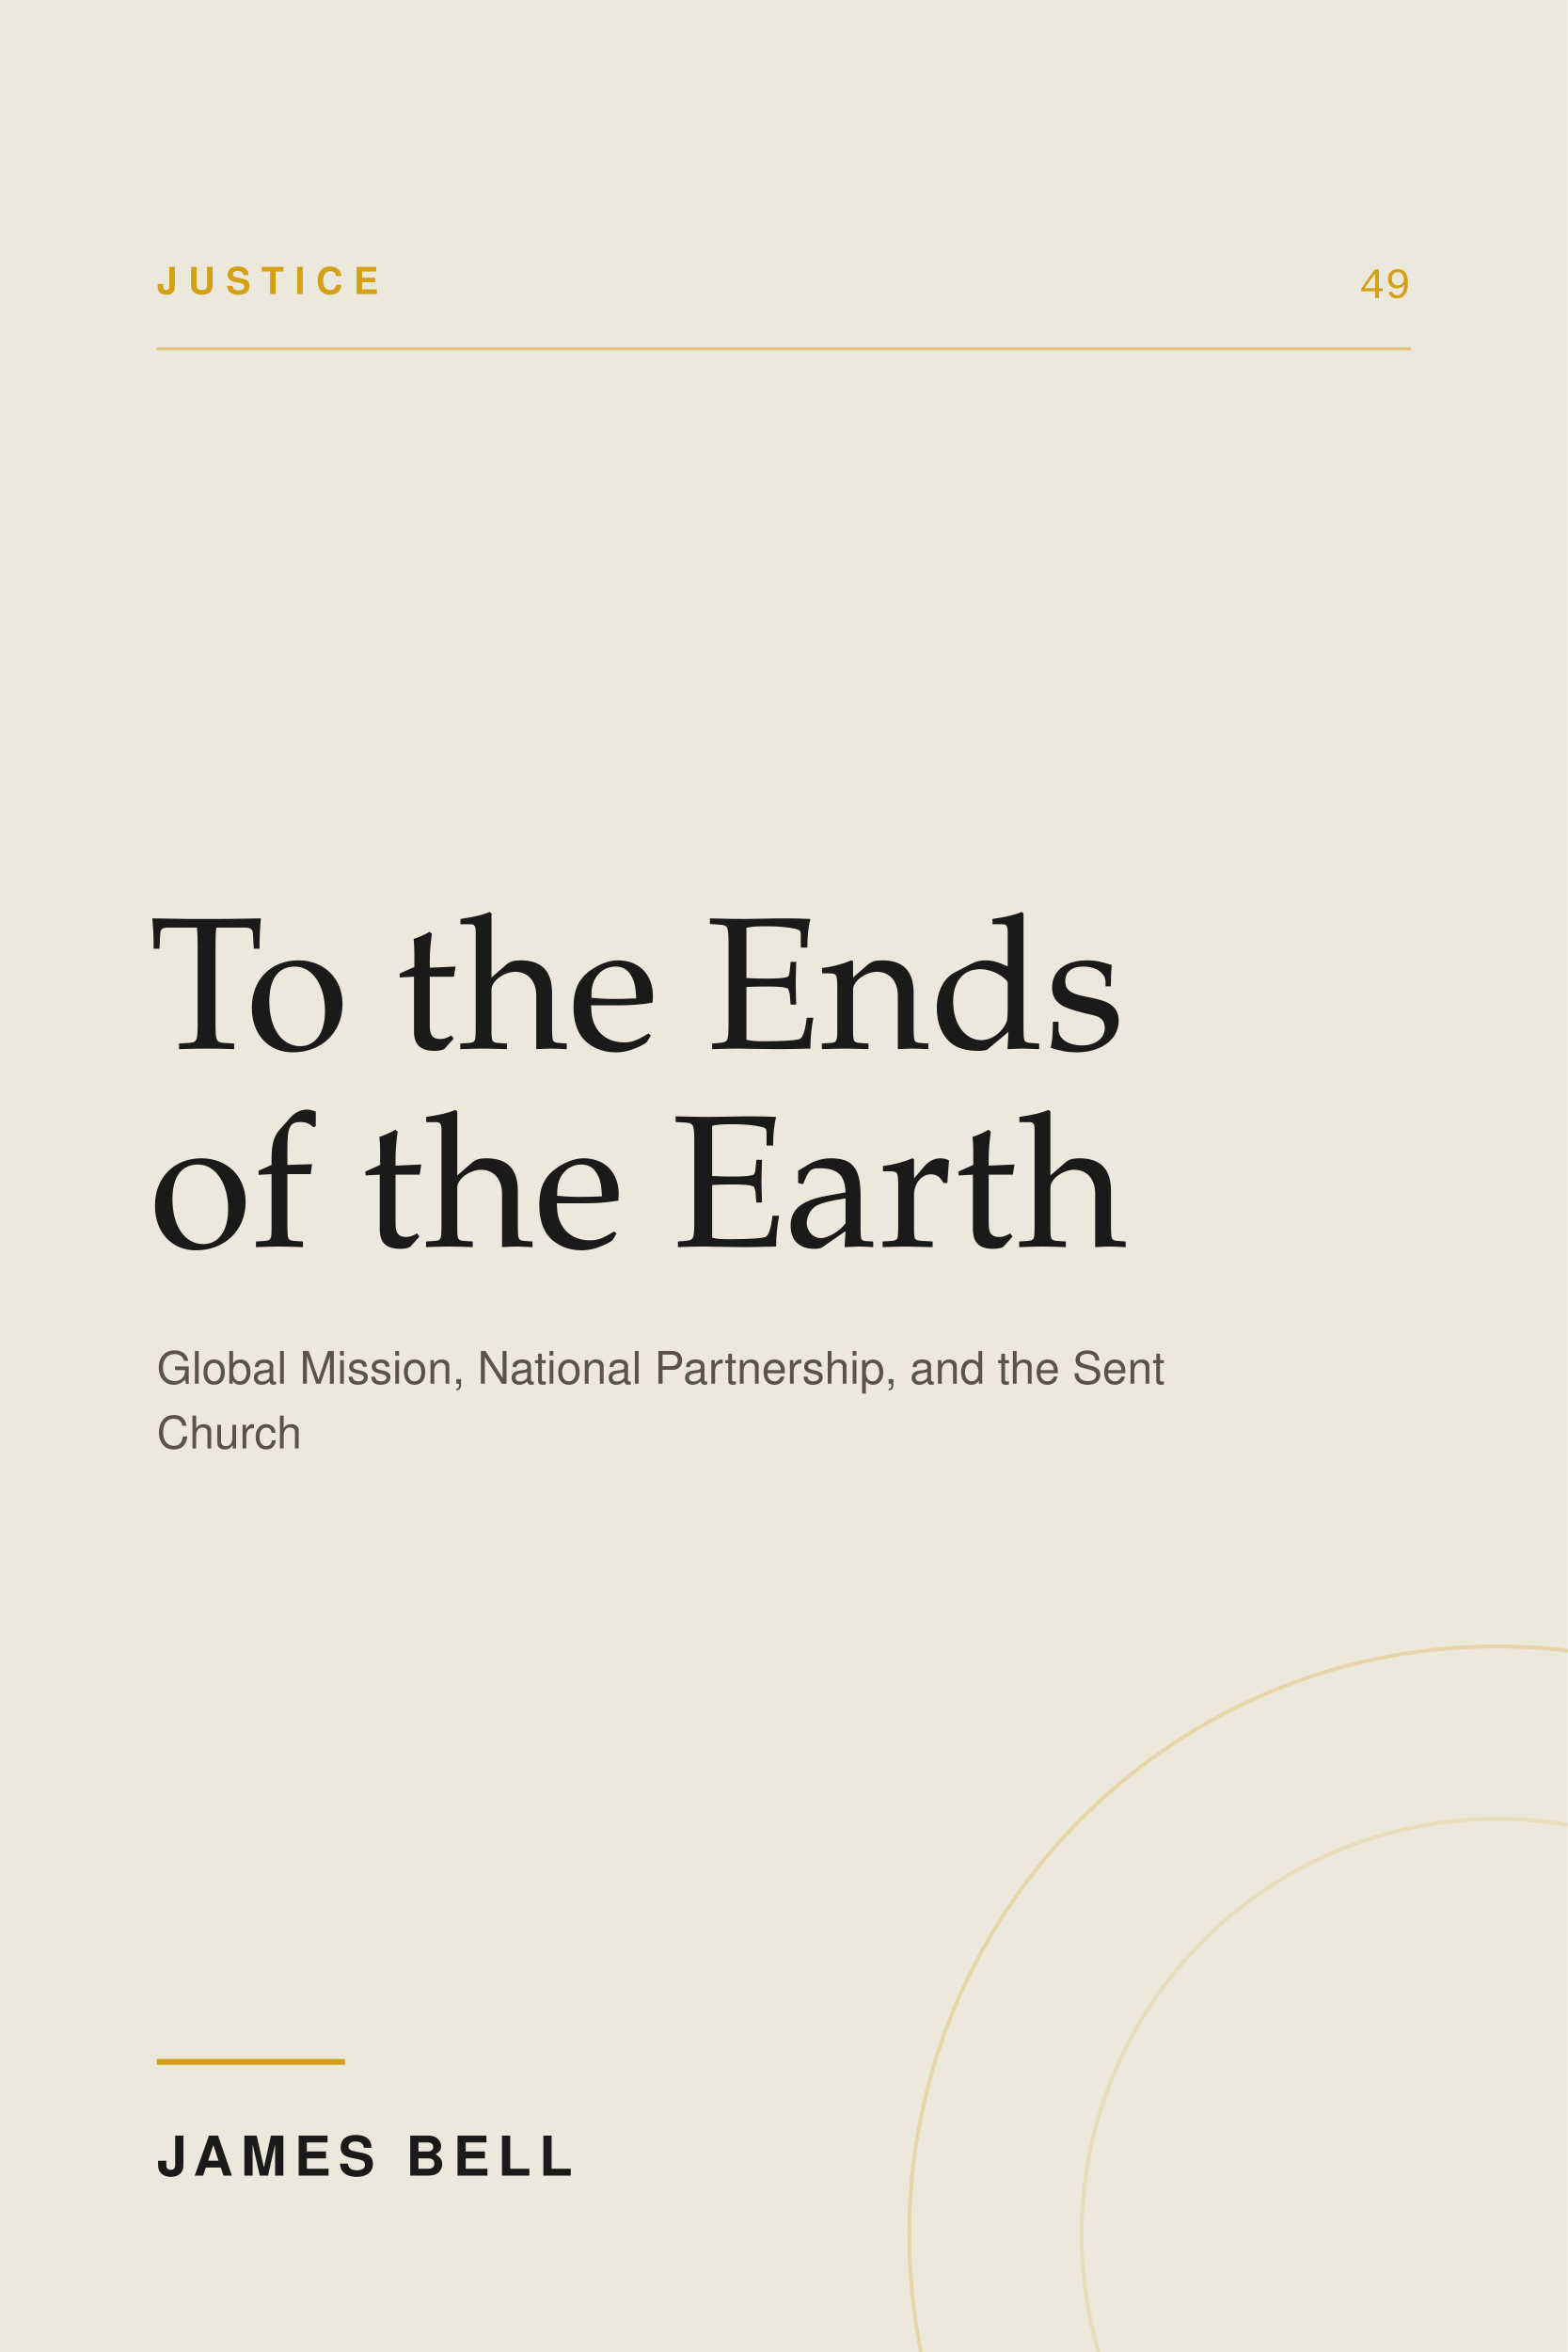
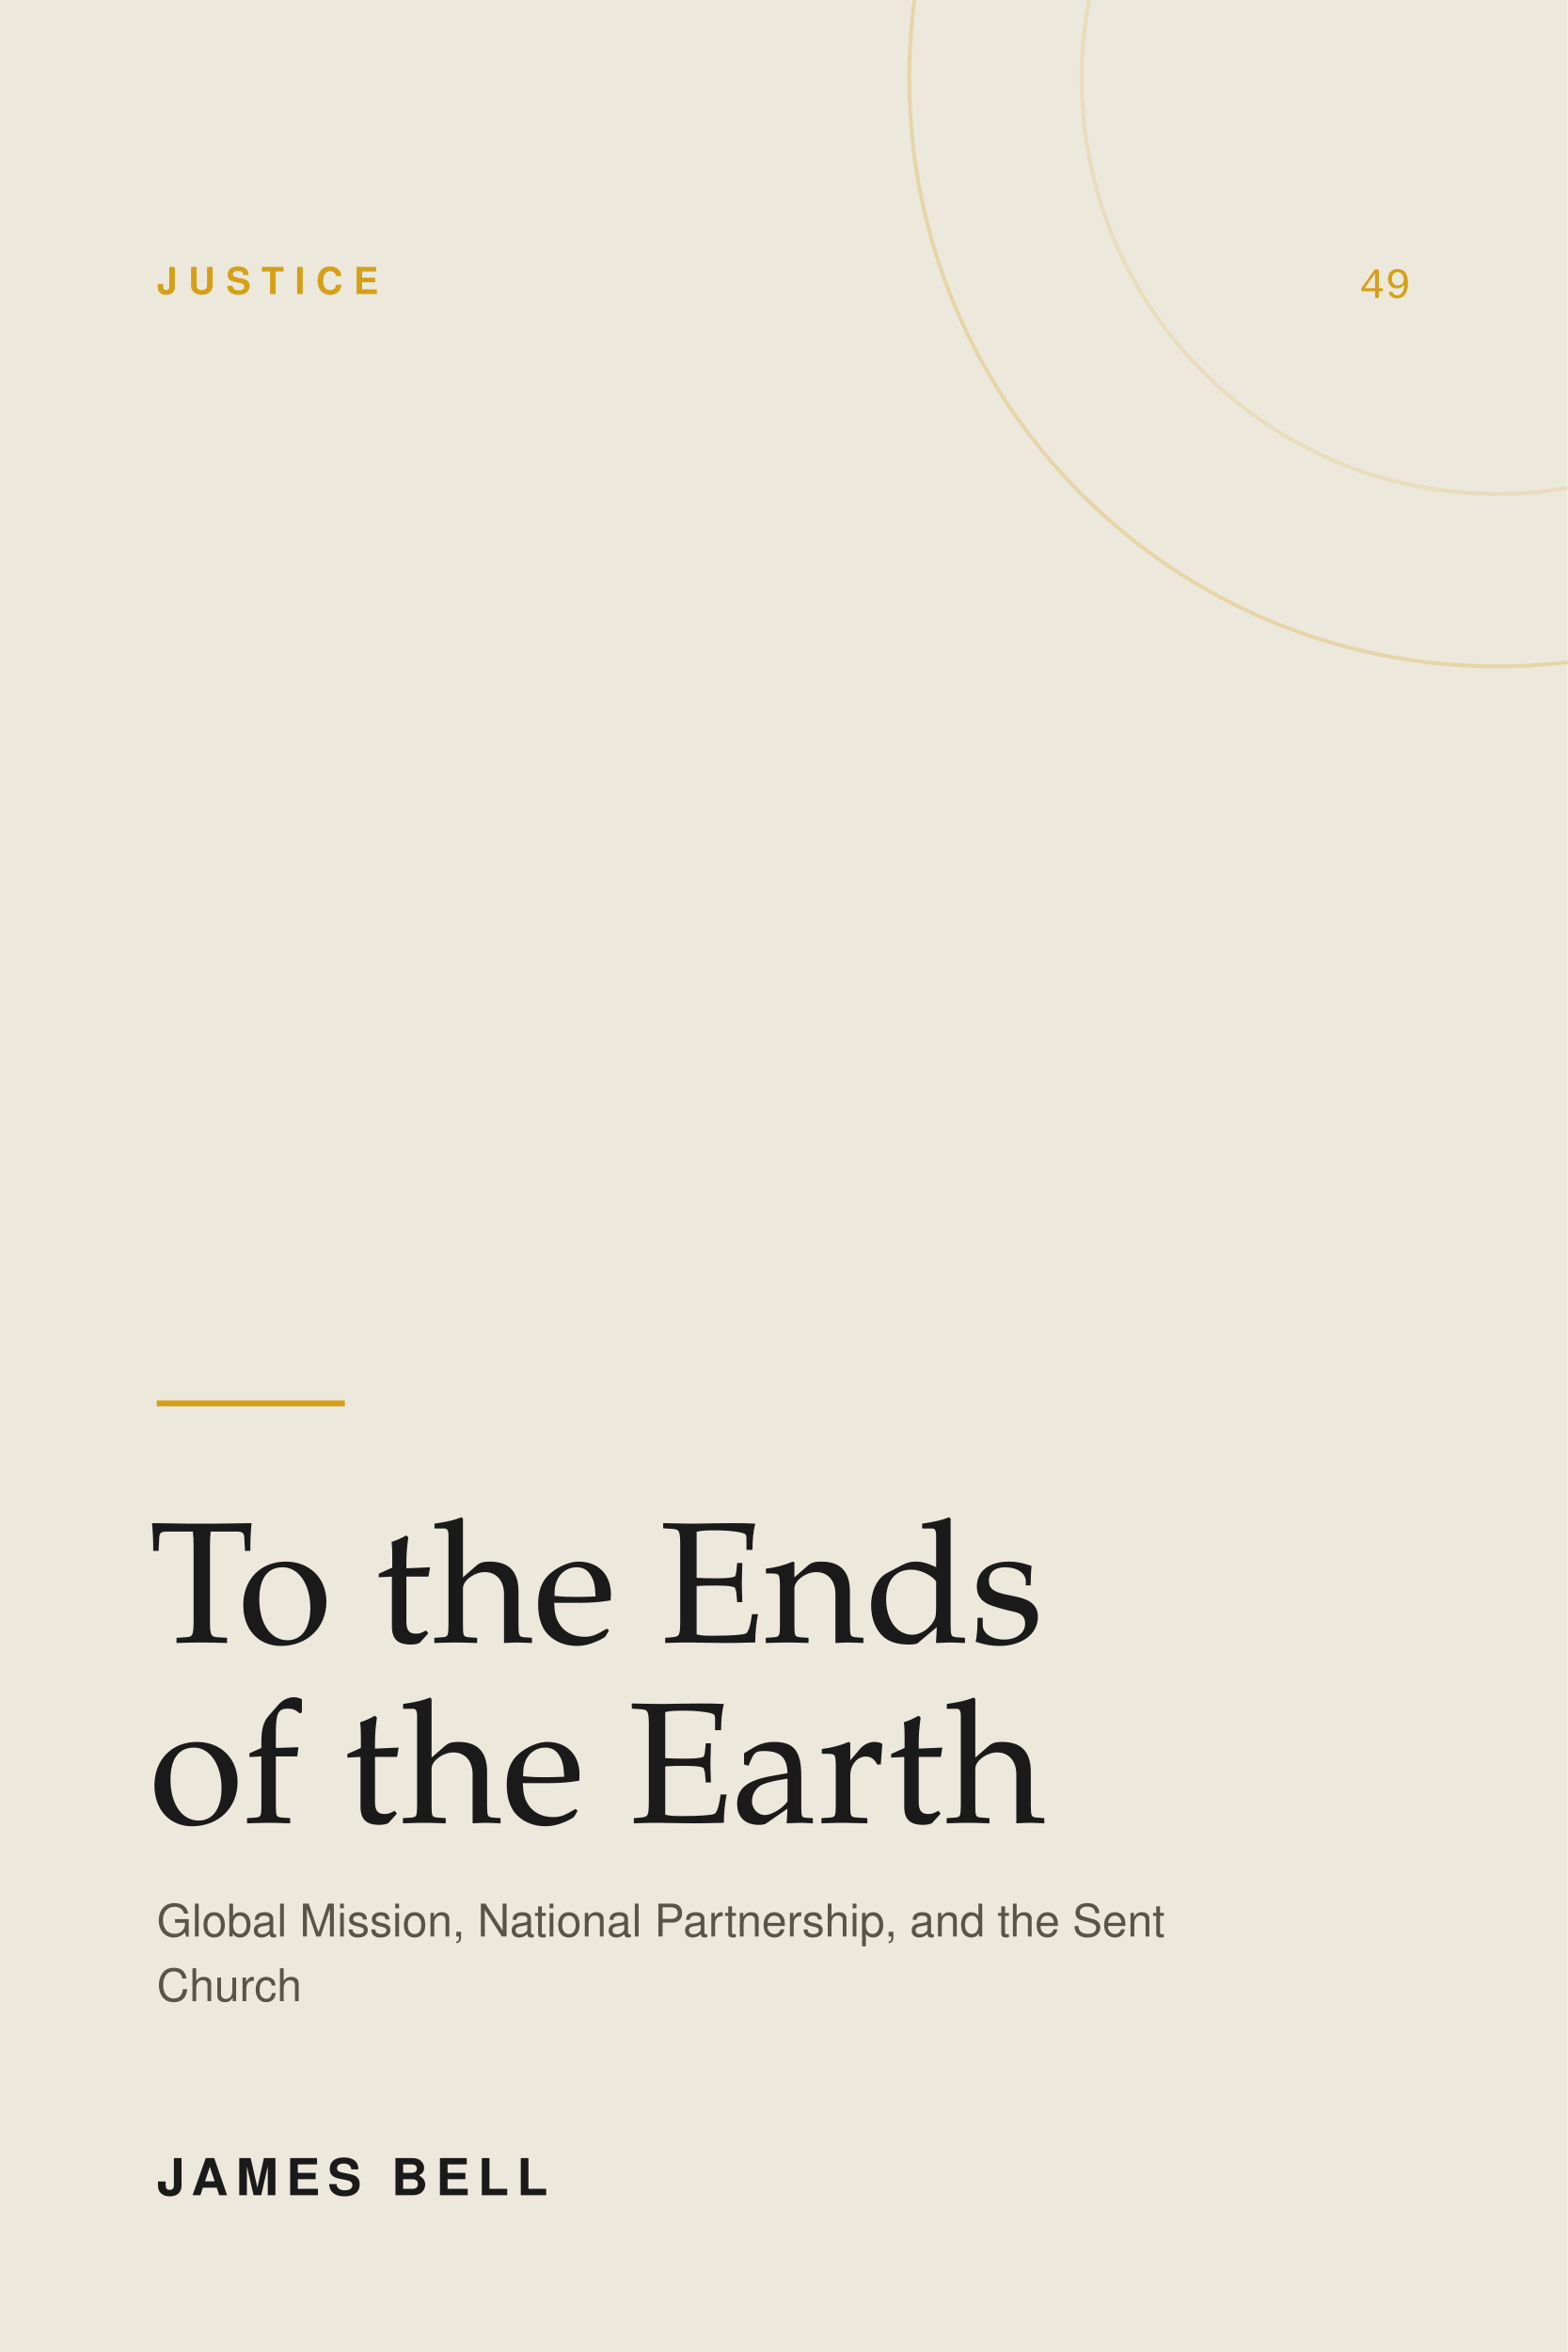
<svg xmlns="http://www.w3.org/2000/svg" width="800" height="1200" viewBox="0 0 800 1200" role="img" aria-label="To the Ends of the Earth by James Bell">
  <rect width="800" height="1200" fill="#EDE8DC" />
-   <circle cx="764" cy="1140" r="300" fill="none" stroke="#D4A017" stroke-width="2" opacity="0.26" />
-   <circle cx="764" cy="1140" r="212" fill="none" stroke="#D4A017" stroke-width="2" opacity="0.16" />
+   <circle cx="764" cy="40" r="300" fill="none" stroke="#D4A017" stroke-width="2" opacity="0.26" />
+   <circle cx="764" cy="40" r="212" fill="none" stroke="#D4A017" stroke-width="2" opacity="0.16" />
  <text x="80" y="150" font-family="Helvetica, Arial, sans-serif" font-size="19" letter-spacing="5.5" font-weight="700" fill="#D4A017">JUSTICE</text>
  <text x="720" y="152" text-anchor="end" font-family="'JetBrains Mono', 'Courier New', monospace" font-size="22" fill="#D4A017">49</text>
-   <line x1="80" y1="178" x2="720" y2="178" stroke="#D4A017" stroke-width="1.5" opacity="0.5" />
-   <text x="76" y="535" font-family="Palatino, 'Palatino Linotype', Georgia, serif" font-size="96" font-weight="400" fill="#1A1A1A">To the Ends</text>
-   <text x="76" y="636" font-family="Palatino, 'Palatino Linotype', Georgia, serif" font-size="96" font-weight="400" fill="#1A1A1A">of the Earth</text>
-   <text x="80" y="706" font-family="Helvetica, Arial, sans-serif" font-size="23" fill="#5A5448">Global Mission, National Partnership, and the Sent</text>
-   <text x="80" y="739" font-family="Helvetica, Arial, sans-serif" font-size="23" fill="#5A5448">Church</text>
-   <line x1="80" y1="1052" x2="176" y2="1052" stroke="#D4A017" stroke-width="3" />
-   <text x="80" y="1110" font-family="Helvetica, Arial, sans-serif" font-size="28" letter-spacing="4" font-weight="700" fill="#1A1A1A">JAMES BELL</text>
+   <line x1="80" y1="716" x2="176" y2="716" stroke="#D4A017" stroke-width="3" />
+   <text x="76" y="838" font-family="Palatino, 'Palatino Linotype', Georgia, serif" font-size="88" fill="#1A1A1A">To the Ends</text>
+   <text x="76" y="930" font-family="Palatino, 'Palatino Linotype', Georgia, serif" font-size="88" fill="#1A1A1A">of the Earth</text>
+   <text x="80" y="988" font-family="Helvetica, Arial, sans-serif" font-size="23" fill="#5A5448">Global Mission, National Partnership, and the Sent</text>
+   <text x="80" y="1021" font-family="Helvetica, Arial, sans-serif" font-size="23" fill="#5A5448">Church</text>
+   <text x="80" y="1120" font-family="Helvetica, Arial, sans-serif" font-size="26" letter-spacing="4" font-weight="700" fill="#1A1A1A">JAMES BELL</text>
</svg>
